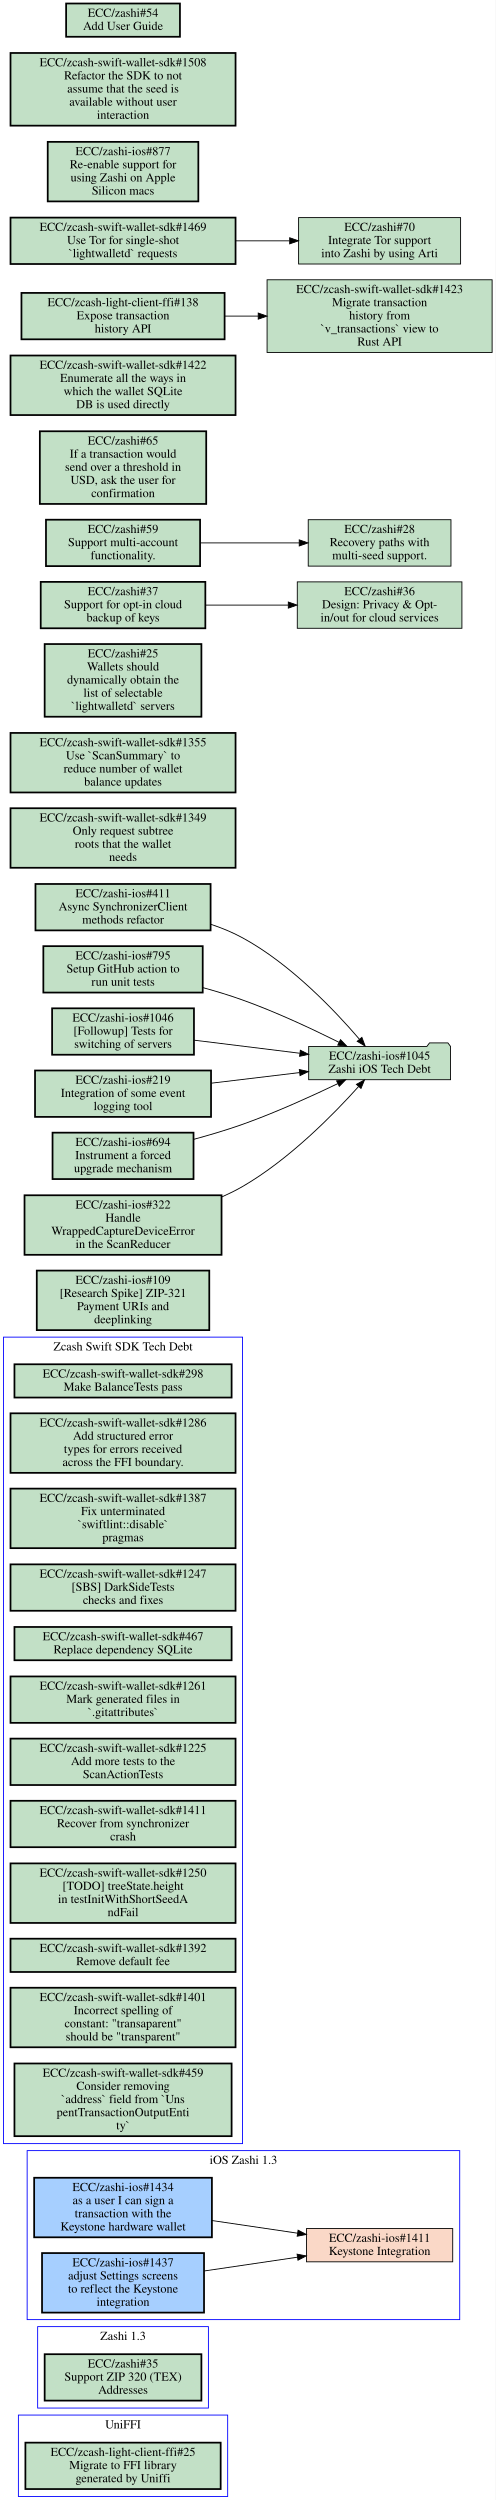
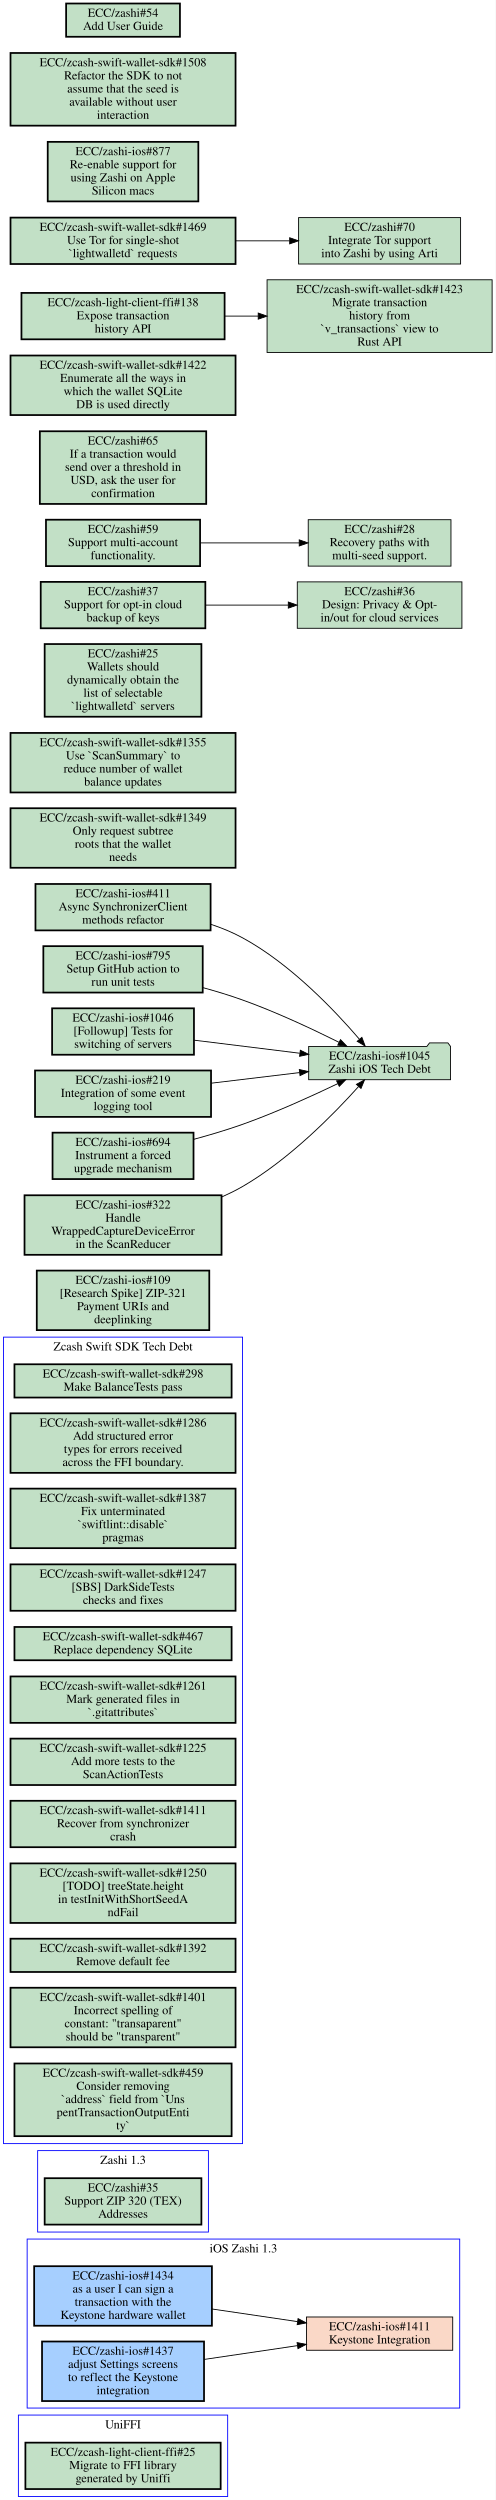
<svg xmlns="http://www.w3.org/2000/svg" xmlns:xlink="http://www.w3.org/1999/xlink" width="566pt" height="2855pt" viewBox="0.00 0.00 566.00 2855.00">
  <g id="graph0" class="graph" transform="scale(1 1) rotate(0) translate(4 2851)">
    <polygon fill="white" stroke="transparent" points="-4,4 -4,-2851 562,-2851 562,4 -4,4" />
    <g id="clust1" class="cluster">
+       <polygon fill="none" stroke="blue" points="39,-302 39,-395 234,-395 234,-302 39,-302" />
+       <text text-anchor="middle" x="136.5" y="-379.8" font-family="Times,serif" font-size="14.00">Zashi 1.3</text>
+     </g>
+     <g id="clust2" class="cluster">
      <polygon fill="none" stroke="blue" points="0,-403 0,-1324 273,-1324 273,-403 0,-403" />
      <text text-anchor="middle" x="136.5" y="-1308.8" font-family="Times,serif" font-size="14.00">Zcash Swift SDK Tech Debt</text>
    </g>
-     <g id="clust2" class="cluster">
-       <polygon fill="none" stroke="blue" points="39,-101 39,-194 234,-194 234,-101 39,-101" />
-       <text text-anchor="middle" x="136.5" y="-178.8" font-family="Times,serif" font-size="14.00">Zashi 1.3</text>
-     </g>
    <g id="clust3" class="cluster">
-       <polygon fill="none" stroke="blue" points="27,-202 27,-395 521,-395 521,-202 27,-202" />
-       <text text-anchor="middle" x="274" y="-379.8" font-family="Times,serif" font-size="14.00">iOS Zashi 1.3</text>
-     </g>
-     <g id="clust4" class="cluster">
      <polygon fill="none" stroke="blue" points="17,0 17,-93 256,-93 256,0 17,0" />
      <text text-anchor="middle" x="136.5" y="-77.8" font-family="Times,serif" font-size="14.00">UniFFI</text>
    </g>
+     <g id="clust4" class="cluster">
+       <polygon fill="none" stroke="blue" points="27,-101 27,-294 521,-294 521,-101 27,-101" />
+       <text text-anchor="middle" x="274" y="-278.8" font-family="Times,serif" font-size="14.00">iOS Zashi 1.3</text>
+     </g>
    <g id="node1" class="node open">
      <g id="a_node1">
+         <a xlink:href="https://github.com/Electric-Coin-Company/zashi/issues/35" xlink:title="ECC/zashi#35&#10;Support ZIP 320 (TEX)&#10;Addresses" target="_blank">
+           <polygon fill="#c2e0c6" stroke="black" stroke-width="2" points="226,-363.5 47,-363.5 47,-310.5 226,-310.5 226,-363.5" />
+           <text text-anchor="middle" x="136.5" y="-348.3" font-family="Times,serif" font-size="14.00">ECC/zashi#35</text>
+           <text text-anchor="middle" x="136.5" y="-333.3" font-family="Times,serif" font-size="14.00">Support ZIP 320 (TEX)</text>
+           <text text-anchor="middle" x="136.5" y="-318.3" font-family="Times,serif" font-size="14.00">Addresses</text>
+         </a>
+       </g>
+     </g>
+     <g id="node2" class="node open">
+       <g id="a_node2">
        <a xlink:href="https://github.com/Electric-Coin-Company/zcash-swift-wallet-sdk/issues/298" xlink:title="ECC/zcash-swift-wallet-sdk#298&#10;Make BalanceTests pass" target="_blank">
          <polygon fill="#c2e0c6" stroke="black" stroke-width="2" points="260.5,-1293 12.5,-1293 12.5,-1255 260.5,-1255 260.5,-1293" />
          <text text-anchor="middle" x="136.5" y="-1277.8" font-family="Times,serif" font-size="14.00">ECC/zcash-swift-wallet-sdk#298</text>
          <text text-anchor="middle" x="136.5" y="-1262.8" font-family="Times,serif" font-size="14.00">Make BalanceTests pass</text>
        </a>
      </g>
    </g>
-     <g id="node2" class="node open">
-       <g id="a_node2">
+     <g id="node3" class="node open">
+       <g id="a_node3">
        <a xlink:href="https://github.com/Electric-Coin-Company/zcash-swift-wallet-sdk/issues/1286" xlink:title="ECC/zcash-swift-wallet-sdk#1286&#10;Add structured error&#10;types for errors received&#10;across the FFI boundary." target="_blank">
          <polygon fill="#c2e0c6" stroke="black" stroke-width="2" points="265,-1237 8,-1237 8,-1169 265,-1169 265,-1237" />
          <text text-anchor="middle" x="136.5" y="-1221.8" font-family="Times,serif" font-size="14.00">ECC/zcash-swift-wallet-sdk#1286</text>
          <text text-anchor="middle" x="136.5" y="-1206.8" font-family="Times,serif" font-size="14.00">Add structured error</text>
          <text text-anchor="middle" x="136.5" y="-1191.8" font-family="Times,serif" font-size="14.00">types for errors received</text>
          <text text-anchor="middle" x="136.5" y="-1176.8" font-family="Times,serif" font-size="14.00">across the FFI boundary.</text>
        </a>
      </g>
    </g>
-     <g id="node3" class="node open">
-       <g id="a_node3">
+     <g id="node4" class="node open">
+       <g id="a_node4">
        <a xlink:href="https://github.com/Electric-Coin-Company/zcash-swift-wallet-sdk/issues/1387" xlink:title="ECC/zcash-swift-wallet-sdk#1387&#10;Fix unterminated&#10;`swiftlint::disable`&#10;pragmas" target="_blank">
          <polygon fill="#c2e0c6" stroke="black" stroke-width="2" points="265,-1151 8,-1151 8,-1083 265,-1083 265,-1151" />
          <text text-anchor="middle" x="136.5" y="-1135.8" font-family="Times,serif" font-size="14.00">ECC/zcash-swift-wallet-sdk#1387</text>
          <text text-anchor="middle" x="136.5" y="-1120.8" font-family="Times,serif" font-size="14.00">Fix unterminated</text>
          <text text-anchor="middle" x="136.5" y="-1105.8" font-family="Times,serif" font-size="14.00">`swiftlint::disable`</text>
          <text text-anchor="middle" x="136.5" y="-1090.8" font-family="Times,serif" font-size="14.00">pragmas</text>
        </a>
      </g>
    </g>
-     <g id="node4" class="node open">
-       <g id="a_node4">
+     <g id="node5" class="node open">
+       <g id="a_node5">
        <a xlink:href="https://github.com/Electric-Coin-Company/zcash-swift-wallet-sdk/issues/1247" xlink:title="ECC/zcash-swift-wallet-sdk#1247&#10;[SBS] DarkSideTests&#10;checks and fixes" target="_blank">
          <polygon fill="#c2e0c6" stroke="black" stroke-width="2" points="265,-1064.5 8,-1064.5 8,-1011.5 265,-1011.5 265,-1064.5" />
          <text text-anchor="middle" x="136.5" y="-1049.3" font-family="Times,serif" font-size="14.00">ECC/zcash-swift-wallet-sdk#1247</text>
          <text text-anchor="middle" x="136.5" y="-1034.3" font-family="Times,serif" font-size="14.00">[SBS] DarkSideTests</text>
          <text text-anchor="middle" x="136.5" y="-1019.3" font-family="Times,serif" font-size="14.00">checks and fixes</text>
        </a>
      </g>
    </g>
-     <g id="node5" class="node open">
-       <g id="a_node5">
+     <g id="node6" class="node open">
+       <g id="a_node6">
        <a xlink:href="https://github.com/Electric-Coin-Company/zcash-swift-wallet-sdk/issues/467" xlink:title="ECC/zcash-swift-wallet-sdk#467&#10;Replace dependency SQLite" target="_blank">
          <polygon fill="#c2e0c6" stroke="black" stroke-width="2" points="260.5,-993 12.5,-993 12.5,-955 260.5,-955 260.5,-993" />
          <text text-anchor="middle" x="136.5" y="-977.8" font-family="Times,serif" font-size="14.00">ECC/zcash-swift-wallet-sdk#467</text>
          <text text-anchor="middle" x="136.5" y="-962.8" font-family="Times,serif" font-size="14.00">Replace dependency SQLite</text>
        </a>
      </g>
    </g>
-     <g id="node6" class="node open">
-       <g id="a_node6">
+     <g id="node7" class="node open">
+       <g id="a_node7">
        <a xlink:href="https://github.com/Electric-Coin-Company/zcash-swift-wallet-sdk/issues/1261" xlink:title="ECC/zcash-swift-wallet-sdk#1261&#10;Mark generated files in&#10;`.gitattributes`" target="_blank">
          <polygon fill="#c2e0c6" stroke="black" stroke-width="2" points="265,-936.5 8,-936.5 8,-883.5 265,-883.5 265,-936.5" />
          <text text-anchor="middle" x="136.5" y="-921.3" font-family="Times,serif" font-size="14.00">ECC/zcash-swift-wallet-sdk#1261</text>
          <text text-anchor="middle" x="136.5" y="-906.3" font-family="Times,serif" font-size="14.00">Mark generated files in</text>
          <text text-anchor="middle" x="136.5" y="-891.3" font-family="Times,serif" font-size="14.00">`.gitattributes`</text>
        </a>
      </g>
    </g>
-     <g id="node7" class="node open">
-       <g id="a_node7">
+     <g id="node8" class="node open">
+       <g id="a_node8">
        <a xlink:href="https://github.com/Electric-Coin-Company/zcash-swift-wallet-sdk/issues/1225" xlink:title="ECC/zcash-swift-wallet-sdk#1225&#10;Add more tests to the&#10;ScanActionTests" target="_blank">
          <polygon fill="#c2e0c6" stroke="black" stroke-width="2" points="265,-865.5 8,-865.5 8,-812.5 265,-812.5 265,-865.5" />
          <text text-anchor="middle" x="136.5" y="-850.3" font-family="Times,serif" font-size="14.00">ECC/zcash-swift-wallet-sdk#1225</text>
          <text text-anchor="middle" x="136.5" y="-835.3" font-family="Times,serif" font-size="14.00">Add more tests to the</text>
          <text text-anchor="middle" x="136.5" y="-820.3" font-family="Times,serif" font-size="14.00">ScanActionTests</text>
        </a>
      </g>
    </g>
-     <g id="node8" class="node open">
-       <g id="a_node8">
+     <g id="node9" class="node open">
+       <g id="a_node9">
        <a xlink:href="https://github.com/Electric-Coin-Company/zcash-swift-wallet-sdk/issues/1411" xlink:title="ECC/zcash-swift-wallet-sdk#1411&#10;Recover from synchronizer&#10;crash" target="_blank">
          <polygon fill="#c2e0c6" stroke="black" stroke-width="2" points="265,-794.5 8,-794.5 8,-741.5 265,-741.5 265,-794.5" />
          <text text-anchor="middle" x="136.5" y="-779.3" font-family="Times,serif" font-size="14.00">ECC/zcash-swift-wallet-sdk#1411</text>
          <text text-anchor="middle" x="136.5" y="-764.3" font-family="Times,serif" font-size="14.00">Recover from synchronizer</text>
          <text text-anchor="middle" x="136.5" y="-749.3" font-family="Times,serif" font-size="14.00">crash</text>
        </a>
      </g>
    </g>
-     <g id="node9" class="node open">
-       <g id="a_node9">
+     <g id="node10" class="node open">
+       <g id="a_node10">
        <a xlink:href="https://github.com/Electric-Coin-Company/zcash-swift-wallet-sdk/issues/1250" xlink:title="ECC/zcash-swift-wallet-sdk#1250&#10;[TODO] treeState.height&#10;in testInitWithShortSeedA&#10;ndFail" target="_blank">
          <polygon fill="#c2e0c6" stroke="black" stroke-width="2" points="265,-723 8,-723 8,-655 265,-655 265,-723" />
          <text text-anchor="middle" x="136.5" y="-707.8" font-family="Times,serif" font-size="14.00">ECC/zcash-swift-wallet-sdk#1250</text>
          <text text-anchor="middle" x="136.5" y="-692.8" font-family="Times,serif" font-size="14.00">[TODO] treeState.height</text>
          <text text-anchor="middle" x="136.5" y="-677.8" font-family="Times,serif" font-size="14.00">in testInitWithShortSeedA</text>
          <text text-anchor="middle" x="136.5" y="-662.8" font-family="Times,serif" font-size="14.00">ndFail</text>
        </a>
      </g>
    </g>
-     <g id="node10" class="node open">
-       <g id="a_node10">
+     <g id="node11" class="node open">
+       <g id="a_node11">
        <a xlink:href="https://github.com/Electric-Coin-Company/zcash-swift-wallet-sdk/issues/1392" xlink:title="ECC/zcash-swift-wallet-sdk#1392&#10;Remove default fee" target="_blank">
          <polygon fill="#c2e0c6" stroke="black" stroke-width="2" points="265,-637 8,-637 8,-599 265,-599 265,-637" />
          <text text-anchor="middle" x="136.5" y="-621.8" font-family="Times,serif" font-size="14.00">ECC/zcash-swift-wallet-sdk#1392</text>
          <text text-anchor="middle" x="136.5" y="-606.8" font-family="Times,serif" font-size="14.00">Remove default fee</text>
        </a>
      </g>
    </g>
-     <g id="node11" class="node open">
-       <g id="a_node11">
+     <g id="node12" class="node open">
+       <g id="a_node12">
        <a xlink:href="https://github.com/Electric-Coin-Company/zcash-swift-wallet-sdk/issues/1401" xlink:title="ECC/zcash-swift-wallet-sdk#1401&#10;Incorrect spelling of&#10;constant: &quot;transaparent&quot;&#10;should be &quot;transparent&quot;" target="_blank">
          <polygon fill="#c2e0c6" stroke="black" stroke-width="2" points="265,-581 8,-581 8,-513 265,-513 265,-581" />
          <text text-anchor="middle" x="136.5" y="-565.8" font-family="Times,serif" font-size="14.00">ECC/zcash-swift-wallet-sdk#1401</text>
          <text text-anchor="middle" x="136.5" y="-550.8" font-family="Times,serif" font-size="14.00">Incorrect spelling of</text>
          <text text-anchor="middle" x="136.5" y="-535.8" font-family="Times,serif" font-size="14.00">constant: "transaparent"</text>
          <text text-anchor="middle" x="136.5" y="-520.8" font-family="Times,serif" font-size="14.00">should be "transparent"</text>
        </a>
      </g>
    </g>
-     <g id="node12" class="node open">
-       <g id="a_node12">
+     <g id="node13" class="node open">
+       <g id="a_node13">
        <a xlink:href="https://github.com/Electric-Coin-Company/zcash-swift-wallet-sdk/issues/459" xlink:title="ECC/zcash-swift-wallet-sdk#459&#10;Consider removing&#10;`address` field from `Uns&#10;pentTransactionOutputEnti&#10;ty`" target="_blank">
          <polygon fill="#c2e0c6" stroke="black" stroke-width="2" points="260.5,-494.5 12.5,-494.5 12.5,-411.5 260.5,-411.5 260.5,-494.5" />
          <text text-anchor="middle" x="136.5" y="-479.3" font-family="Times,serif" font-size="14.00">ECC/zcash-swift-wallet-sdk#459</text>
          <text text-anchor="middle" x="136.5" y="-464.3" font-family="Times,serif" font-size="14.00">Consider removing</text>
          <text text-anchor="middle" x="136.5" y="-449.3" font-family="Times,serif" font-size="14.00">`address` field from `Uns</text>
          <text text-anchor="middle" x="136.5" y="-434.3" font-family="Times,serif" font-size="14.00">pentTransactionOutputEnti</text>
          <text text-anchor="middle" x="136.5" y="-419.3" font-family="Times,serif" font-size="14.00">ty`</text>
        </a>
      </g>
    </g>
-     <g id="node13" class="node open">
-       <g id="a_node13">
-         <a xlink:href="https://github.com/Electric-Coin-Company/zashi/issues/35" xlink:title="ECC/zashi#35&#10;Support ZIP 320 (TEX)&#10;Addresses" target="_blank">
-           <polygon fill="#c2e0c6" stroke="black" stroke-width="2" points="226,-162.5 47,-162.5 47,-109.5 226,-109.5 226,-162.5" />
-           <text text-anchor="middle" x="136.5" y="-147.3" font-family="Times,serif" font-size="14.00">ECC/zashi#35</text>
-           <text text-anchor="middle" x="136.5" y="-132.3" font-family="Times,serif" font-size="14.00">Support ZIP 320 (TEX)</text>
-           <text text-anchor="middle" x="136.5" y="-117.3" font-family="Times,serif" font-size="14.00">Addresses</text>
-         </a>
-       </g>
-     </g>
-     <g id="node14" class="node closed">
+     <g id="node14" class="node open">
      <g id="a_node14">
-         <a xlink:href="https://github.com/Electric-Coin-Company/zashi-ios/issues/1411" xlink:title="ECC/zashi-ios#1411&#10;Keystone Integration" target="_blank">
-           <polygon fill="#fad8c7" stroke="black" points="513,-306 346,-306 346,-268 513,-268 513,-306" />
-           <text text-anchor="middle" x="429.5" y="-290.8" font-family="Times,serif" font-size="14.00">ECC/zashi-ios#1411</text>
-           <text text-anchor="middle" x="429.5" y="-275.8" font-family="Times,serif" font-size="14.00">Keystone Integration</text>
-         </a>
-       </g>
-     </g>
-     <g id="node15" class="node committed">
-       <g id="a_node15">
-         <a xlink:href="https://github.com/Electric-Coin-Company/zashi-ios/issues/1434" xlink:title="ECC/zashi-ios#1434&#10;as a user I can sign a&#10;transaction with the&#10;Keystone hardware wallet" target="_blank">
-           <polygon fill="#a6cfff" stroke="black" stroke-width="2" points="238,-364 35,-364 35,-296 238,-296 238,-364" />
-           <text text-anchor="middle" x="136.5" y="-348.8" font-family="Times,serif" font-size="14.00">ECC/zashi-ios#1434</text>
-           <text text-anchor="middle" x="136.5" y="-333.8" font-family="Times,serif" font-size="14.00">as a user I can sign a</text>
-           <text text-anchor="middle" x="136.5" y="-318.8" font-family="Times,serif" font-size="14.00">transaction with the</text>
-           <text text-anchor="middle" x="136.5" y="-303.8" font-family="Times,serif" font-size="14.00">Keystone hardware wallet</text>
-         </a>
-       </g>
-     </g>
-     <g id="edge1" class="edge">
-       <path fill="none" stroke="black" d="M238.05,-315.14C269.78,-310.45 304.66,-305.3 335.81,-300.7" />
-       <polygon fill="black" stroke="black" points="336.4,-304.15 345.78,-299.22 335.37,-297.23 336.4,-304.15" />
-     </g>
-     <g id="node16" class="node committed">
-       <g id="a_node16">
-         <a xlink:href="https://github.com/Electric-Coin-Company/zashi-ios/issues/1437" xlink:title="ECC/zashi-ios#1437&#10;adjust Settings screens&#10;to reflect the Keystone&#10;integration" target="_blank">
-           <polygon fill="#a6cfff" stroke="black" stroke-width="2" points="229,-278 44,-278 44,-210 229,-210 229,-278" />
-           <text text-anchor="middle" x="136.5" y="-262.8" font-family="Times,serif" font-size="14.00">ECC/zashi-ios#1437</text>
-           <text text-anchor="middle" x="136.5" y="-247.8" font-family="Times,serif" font-size="14.00">adjust Settings screens</text>
-           <text text-anchor="middle" x="136.5" y="-232.8" font-family="Times,serif" font-size="14.00">to reflect the Keystone</text>
-           <text text-anchor="middle" x="136.5" y="-217.8" font-family="Times,serif" font-size="14.00">integration</text>
-         </a>
-       </g>
-     </g>
-     <g id="edge2" class="edge">
-       <path fill="none" stroke="black" d="M229.17,-257.55C263.14,-262.57 301.66,-268.26 335.72,-273.29" />
-       <polygon fill="black" stroke="black" points="335.27,-276.76 345.67,-274.76 336.29,-269.84 335.27,-276.76" />
-     </g>
-     <g id="node17" class="node open">
-       <g id="a_node17">
        <a xlink:href="https://github.com/Electric-Coin-Company/zcash-light-client-ffi/issues/25" xlink:title="ECC/zcash-light-client-ffi#25&#10;Migrate to FFI library&#10;generated by Uniffi" target="_blank">
          <polygon fill="#c2e0c6" stroke="black" stroke-width="2" points="248,-61.5 25,-61.5 25,-8.5 248,-8.5 248,-61.5" />
          <text text-anchor="middle" x="136.5" y="-46.3" font-family="Times,serif" font-size="14.00">ECC/zcash-light-client-ffi#25</text>
          <text text-anchor="middle" x="136.5" y="-31.3" font-family="Times,serif" font-size="14.00">Migrate to FFI library</text>
          <text text-anchor="middle" x="136.5" y="-16.3" font-family="Times,serif" font-size="14.00">generated by Uniffi</text>
        </a>
      </g>
+     </g>
+     <g id="node15" class="node closed">
+       <g id="a_node15">
+         <a xlink:href="https://github.com/Electric-Coin-Company/zashi-ios/issues/1411" xlink:title="ECC/zashi-ios#1411&#10;Keystone Integration" target="_blank">
+           <polygon fill="#fad8c7" stroke="black" points="513,-205 346,-205 346,-167 513,-167 513,-205" />
+           <text text-anchor="middle" x="429.5" y="-189.8" font-family="Times,serif" font-size="14.00">ECC/zashi-ios#1411</text>
+           <text text-anchor="middle" x="429.5" y="-174.8" font-family="Times,serif" font-size="14.00">Keystone Integration</text>
+         </a>
+       </g>
+     </g>
+     <g id="node16" class="node committed">
+       <g id="a_node16">
+         <a xlink:href="https://github.com/Electric-Coin-Company/zashi-ios/issues/1434" xlink:title="ECC/zashi-ios#1434&#10;as a user I can sign a&#10;transaction with the&#10;Keystone hardware wallet" target="_blank">
+           <polygon fill="#a6cfff" stroke="black" stroke-width="2" points="238,-263 35,-263 35,-195 238,-195 238,-263" />
+           <text text-anchor="middle" x="136.5" y="-247.8" font-family="Times,serif" font-size="14.00">ECC/zashi-ios#1434</text>
+           <text text-anchor="middle" x="136.5" y="-232.8" font-family="Times,serif" font-size="14.00">as a user I can sign a</text>
+           <text text-anchor="middle" x="136.5" y="-217.8" font-family="Times,serif" font-size="14.00">transaction with the</text>
+           <text text-anchor="middle" x="136.5" y="-202.8" font-family="Times,serif" font-size="14.00">Keystone hardware wallet</text>
+         </a>
+       </g>
+     </g>
+     <g id="edge1" class="edge">
+       <path fill="none" stroke="black" d="M238.05,-214.14C269.78,-209.45 304.66,-204.3 335.81,-199.7" />
+       <polygon fill="black" stroke="black" points="336.4,-203.15 345.78,-198.22 335.37,-196.23 336.4,-203.15" />
+     </g>
+     <g id="node17" class="node committed">
+       <g id="a_node17">
+         <a xlink:href="https://github.com/Electric-Coin-Company/zashi-ios/issues/1437" xlink:title="ECC/zashi-ios#1437&#10;adjust Settings screens&#10;to reflect the Keystone&#10;integration" target="_blank">
+           <polygon fill="#a6cfff" stroke="black" stroke-width="2" points="229,-177 44,-177 44,-109 229,-109 229,-177" />
+           <text text-anchor="middle" x="136.5" y="-161.8" font-family="Times,serif" font-size="14.00">ECC/zashi-ios#1437</text>
+           <text text-anchor="middle" x="136.5" y="-146.8" font-family="Times,serif" font-size="14.00">adjust Settings screens</text>
+           <text text-anchor="middle" x="136.5" y="-131.8" font-family="Times,serif" font-size="14.00">to reflect the Keystone</text>
+           <text text-anchor="middle" x="136.5" y="-116.8" font-family="Times,serif" font-size="14.00">integration</text>
+         </a>
+       </g>
+     </g>
+     <g id="edge2" class="edge">
+       <path fill="none" stroke="black" d="M229.17,-156.55C263.14,-161.57 301.66,-167.26 335.72,-172.29" />
+       <polygon fill="black" stroke="black" points="335.27,-175.76 345.67,-173.76 336.29,-168.84 335.27,-175.76" />
    </g>
    <g id="node18" class="node open">
      <g id="a_node18">
        <a xlink:href="https://github.com/Electric-Coin-Company/zashi-ios/issues/109" xlink:title="ECC/zashi-ios#109&#10;[Research Spike] ZIP-321&#10;Payment URIs and&#10;deeplinking" target="_blank">
          <polygon fill="#c2e0c6" stroke="black" stroke-width="2" points="235,-1400 38,-1400 38,-1332 235,-1332 235,-1400" />
          <text text-anchor="middle" x="136.5" y="-1384.8" font-family="Times,serif" font-size="14.00">ECC/zashi-ios#109</text>
          <text text-anchor="middle" x="136.5" y="-1369.8" font-family="Times,serif" font-size="14.00">[Research Spike] ZIP-321</text>
          <text text-anchor="middle" x="136.5" y="-1354.8" font-family="Times,serif" font-size="14.00">Payment URIs and</text>
          <text text-anchor="middle" x="136.5" y="-1339.8" font-family="Times,serif" font-size="14.00">deeplinking</text>
        </a>
      </g>
    </g>
    <g id="node19" class="node open">
      <g id="a_node19">
        <a xlink:href="https://github.com/Electric-Coin-Company/zashi-ios/issues/411" xlink:title="ECC/zashi-ios#411&#10;Async SynchronizerClient&#10;methods refactor" target="_blank">
          <polygon fill="#c2e0c6" stroke="black" stroke-width="2" points="236.5,-1841.5 36.5,-1841.5 36.5,-1788.5 236.5,-1788.5 236.5,-1841.5" />
          <text text-anchor="middle" x="136.5" y="-1826.3" font-family="Times,serif" font-size="14.00">ECC/zashi-ios#411</text>
          <text text-anchor="middle" x="136.5" y="-1811.3" font-family="Times,serif" font-size="14.00">Async SynchronizerClient</text>
          <text text-anchor="middle" x="136.5" y="-1796.3" font-family="Times,serif" font-size="14.00">methods refactor</text>
        </a>
      </g>
    </g>
    <g id="node20" class="node open">
      <g id="a_node20">
        <a xlink:href="https://github.com/Electric-Coin-Company/zashi-ios/issues/1045" xlink:title="ECC/zashi-ios#1045&#10;Zashi iOS Tech Debt" target="_blank">
          <polygon fill="#c2e0c6" stroke="black" points="510.5,-1656 507.5,-1660 486.5,-1660 483.5,-1656 348.5,-1656 348.5,-1618 510.5,-1618 510.5,-1656" />
          <text text-anchor="middle" x="429.5" y="-1640.8" font-family="Times,serif" font-size="14.00">ECC/zashi-ios#1045</text>
          <text text-anchor="middle" x="429.5" y="-1625.8" font-family="Times,serif" font-size="14.00">Zashi iOS Tech Debt</text>
        </a>
      </g>
    </g>
    <g id="edge3" class="edge">
      <path fill="none" stroke="black" d="M236.64,-1795.5C249.25,-1791.3 261.69,-1786.2 273,-1780 327.95,-1750.1 378.7,-1696.6 406.46,-1664.2" />
      <polygon fill="black" stroke="black" points="409.26,-1666.31 413.01,-1656.4 403.9,-1661.81 409.26,-1666.31" />
    </g>
    <g id="node21" class="node open">
      <g id="a_node21">
        <a xlink:href="https://github.com/Electric-Coin-Company/zashi-ios/issues/795" xlink:title="ECC/zashi-ios#795&#10;Setup GitHub action to&#10;run unit tests" target="_blank">
          <polygon fill="#c2e0c6" stroke="black" stroke-width="2" points="227.5,-1770.5 45.5,-1770.5 45.5,-1717.5 227.5,-1717.5 227.5,-1770.5" />
          <text text-anchor="middle" x="136.5" y="-1755.3" font-family="Times,serif" font-size="14.00">ECC/zashi-ios#795</text>
          <text text-anchor="middle" x="136.5" y="-1740.3" font-family="Times,serif" font-size="14.00">Setup GitHub action to</text>
          <text text-anchor="middle" x="136.5" y="-1725.3" font-family="Times,serif" font-size="14.00">run unit tests</text>
        </a>
      </g>
    </g>
    <g id="edge4" class="edge">
      <path fill="none" stroke="black" d="M227.84,-1723.1C243.06,-1718.9 258.59,-1714.2 273,-1709 311.08,-1695.4 352.57,-1675.9 383.1,-1660.7" />
      <polygon fill="black" stroke="black" points="384.86,-1663.73 392.21,-1656.1 381.71,-1657.48 384.86,-1663.73" />
    </g>
    <g id="node22" class="node open">
      <g id="a_node22">
        <a xlink:href="https://github.com/Electric-Coin-Company/zcash-swift-wallet-sdk/issues/1349" xlink:title="ECC/zcash-swift-wallet-sdk#1349&#10;Only request subtree&#10;roots that the wallet&#10;needs" target="_blank">
          <polygon fill="#c2e0c6" stroke="black" stroke-width="2" points="265,-1928 8,-1928 8,-1860 265,-1860 265,-1928" />
          <text text-anchor="middle" x="136.5" y="-1912.8" font-family="Times,serif" font-size="14.00">ECC/zcash-swift-wallet-sdk#1349</text>
          <text text-anchor="middle" x="136.5" y="-1897.8" font-family="Times,serif" font-size="14.00">Only request subtree</text>
          <text text-anchor="middle" x="136.5" y="-1882.8" font-family="Times,serif" font-size="14.00">roots that the wallet</text>
          <text text-anchor="middle" x="136.5" y="-1867.8" font-family="Times,serif" font-size="14.00">needs</text>
        </a>
      </g>
    </g>
    <g id="node23" class="node open">
      <g id="a_node23">
        <a xlink:href="https://github.com/Electric-Coin-Company/zcash-swift-wallet-sdk/issues/1355" xlink:title="ECC/zcash-swift-wallet-sdk#1355&#10;Use `ScanSummary` to&#10;reduce number of wallet&#10;balance updates" target="_blank">
          <polygon fill="#c2e0c6" stroke="black" stroke-width="2" points="265,-2014 8,-2014 8,-1946 265,-1946 265,-2014" />
          <text text-anchor="middle" x="136.5" y="-1998.8" font-family="Times,serif" font-size="14.00">ECC/zcash-swift-wallet-sdk#1355</text>
          <text text-anchor="middle" x="136.5" y="-1983.8" font-family="Times,serif" font-size="14.00">Use `ScanSummary` to</text>
          <text text-anchor="middle" x="136.5" y="-1968.8" font-family="Times,serif" font-size="14.00">reduce number of wallet</text>
          <text text-anchor="middle" x="136.5" y="-1953.8" font-family="Times,serif" font-size="14.00">balance updates</text>
        </a>
      </g>
    </g>
    <g id="node24" class="node open">
      <g id="a_node24">
        <a xlink:href="https://github.com/Electric-Coin-Company/zashi-ios/issues/1046" xlink:title="ECC/zashi-ios#1046&#10;[Followup] Tests for&#10;switching of servers" target="_blank">
          <polygon fill="#c2e0c6" stroke="black" stroke-width="2" points="217.5,-1699.5 55.5,-1699.5 55.5,-1646.5 217.5,-1646.5 217.5,-1699.5" />
          <text text-anchor="middle" x="136.5" y="-1684.3" font-family="Times,serif" font-size="14.00">ECC/zashi-ios#1046</text>
          <text text-anchor="middle" x="136.5" y="-1669.3" font-family="Times,serif" font-size="14.00">[Followup] Tests for</text>
          <text text-anchor="middle" x="136.5" y="-1654.3" font-family="Times,serif" font-size="14.00">switching of servers</text>
        </a>
      </g>
    </g>
    <g id="edge5" class="edge">
      <path fill="none" stroke="black" d="M217.79,-1663.1C255.16,-1658.4 299.77,-1652.9 338.3,-1648.2" />
      <polygon fill="black" stroke="black" points="338.99,-1651.64 348.47,-1646.9 338.11,-1644.7 338.99,-1651.64" />
    </g>
    <g id="node25" class="node open">
      <g id="a_node25">
        <a xlink:href="https://github.com/Electric-Coin-Company/zashi/issues/25" xlink:title="ECC/zashi#25&#10;Wallets should&#10;dynamically obtain the&#10;list of selectable&#10;`lightwalletd` servers" target="_blank">
          <polygon fill="#c2e0c6" stroke="black" stroke-width="2" points="226,-2115.5 47,-2115.5 47,-2032.5 226,-2032.5 226,-2115.5" />
          <text text-anchor="middle" x="136.5" y="-2100.3" font-family="Times,serif" font-size="14.00">ECC/zashi#25</text>
          <text text-anchor="middle" x="136.5" y="-2085.3" font-family="Times,serif" font-size="14.00">Wallets should</text>
          <text text-anchor="middle" x="136.5" y="-2070.3" font-family="Times,serif" font-size="14.00">dynamically obtain the</text>
          <text text-anchor="middle" x="136.5" y="-2055.3" font-family="Times,serif" font-size="14.00">list of selectable</text>
          <text text-anchor="middle" x="136.5" y="-2040.3" font-family="Times,serif" font-size="14.00">`lightwalletd` servers</text>
        </a>
      </g>
    </g>
    <g id="node26" class="node open">
      <g id="a_node26">
        <a xlink:href="https://github.com/Electric-Coin-Company/zashi/issues/37" xlink:title="ECC/zashi#37&#10;Support for opt-in cloud&#10;backup of keys" target="_blank">
          <polygon fill="#c2e0c6" stroke="black" stroke-width="2" points="230.5,-2186.5 42.5,-2186.5 42.5,-2133.5 230.5,-2133.5 230.5,-2186.5" />
          <text text-anchor="middle" x="136.5" y="-2171.3" font-family="Times,serif" font-size="14.00">ECC/zashi#37</text>
          <text text-anchor="middle" x="136.5" y="-2156.3" font-family="Times,serif" font-size="14.00">Support for opt-in cloud</text>
          <text text-anchor="middle" x="136.5" y="-2141.3" font-family="Times,serif" font-size="14.00">backup of keys</text>
        </a>
      </g>
    </g>
    <g id="node27" class="node open">
      <g id="a_node27">
        <a xlink:href="https://github.com/Electric-Coin-Company/zashi/issues/36" xlink:title="ECC/zashi#36&#10;Design: Privacy &amp; Opt-&#10;in/out for cloud services" target="_blank">
          <polygon fill="#c2e0c6" stroke="black" points="523.5,-2186.5 335.5,-2186.5 335.5,-2133.5 523.5,-2133.5 523.5,-2186.5" />
          <text text-anchor="middle" x="429.5" y="-2171.3" font-family="Times,serif" font-size="14.00">ECC/zashi#36</text>
          <text text-anchor="middle" x="429.5" y="-2156.3" font-family="Times,serif" font-size="14.00">Design: Privacy &amp; Opt-</text>
          <text text-anchor="middle" x="429.5" y="-2141.3" font-family="Times,serif" font-size="14.00">in/out for cloud services</text>
        </a>
      </g>
    </g>
    <g id="edge6" class="edge">
      <path fill="none" stroke="black" d="M230.77,-2160C260.8,-2160 294.24,-2160 324.95,-2160" />
      <polygon fill="black" stroke="black" points="325.25,-2163.5 335.25,-2160 325.25,-2156.5 325.25,-2163.5" />
    </g>
    <g id="node28" class="node open">
      <g id="a_node28">
        <a xlink:href="https://github.com/Electric-Coin-Company/zashi-ios/issues/219" xlink:title="ECC/zashi-ios#219&#10;Integration of some event&#10;logging tool" target="_blank">
          <polygon fill="#c2e0c6" stroke="black" stroke-width="2" points="237,-1628.5 36,-1628.5 36,-1575.5 237,-1575.5 237,-1628.5" />
          <text text-anchor="middle" x="136.5" y="-1613.3" font-family="Times,serif" font-size="14.00">ECC/zashi-ios#219</text>
          <text text-anchor="middle" x="136.5" y="-1598.3" font-family="Times,serif" font-size="14.00">Integration of some event</text>
          <text text-anchor="middle" x="136.5" y="-1583.3" font-family="Times,serif" font-size="14.00">logging tool</text>
        </a>
      </g>
    </g>
    <g id="edge7" class="edge">
      <path fill="none" stroke="black" d="M237.24,-1614C269.9,-1617.9 305.99,-1622.3 337.93,-1626.1" />
      <polygon fill="black" stroke="black" points="337.81,-1629.61 348.15,-1627.3 338.63,-1622.66 337.81,-1629.61" />
    </g>
    <g id="node29" class="node open">
      <g id="a_node29">
        <a xlink:href="https://github.com/Electric-Coin-Company/zashi-ios/issues/694" xlink:title="ECC/zashi-ios#694&#10;Instrument a forced&#10;upgrade mechanism" target="_blank">
          <polygon fill="#c2e0c6" stroke="black" stroke-width="2" points="217,-1557.5 56,-1557.5 56,-1504.5 217,-1504.5 217,-1557.5" />
          <text text-anchor="middle" x="136.5" y="-1542.3" font-family="Times,serif" font-size="14.00">ECC/zashi-ios#694</text>
          <text text-anchor="middle" x="136.5" y="-1527.3" font-family="Times,serif" font-size="14.00">Instrument a forced</text>
          <text text-anchor="middle" x="136.5" y="-1512.3" font-family="Times,serif" font-size="14.00">upgrade mechanism</text>
        </a>
      </g>
    </g>
    <g id="edge8" class="edge">
      <path fill="none" stroke="black" d="M217.34,-1549.9C235.79,-1554.9 255.22,-1560.7 273,-1567 310.42,-1580.3 351.31,-1598.9 381.77,-1613.5" />
      <polygon fill="black" stroke="black" points="380.35,-1616.7 390.87,-1618 383.46,-1610.43 380.35,-1616.7" />
    </g>
    <g id="node30" class="node open">
      <g id="a_node30">
        <a xlink:href="https://github.com/Electric-Coin-Company/zashi-ios/issues/322" xlink:title="ECC/zashi-ios#322&#10;Handle&#10;WrappedCaptureDeviceError&#10;in the ScanReducer" target="_blank">
          <polygon fill="#c2e0c6" stroke="black" stroke-width="2" points="249,-1486 24,-1486 24,-1418 249,-1418 249,-1486" />
          <text text-anchor="middle" x="136.5" y="-1470.8" font-family="Times,serif" font-size="14.00">ECC/zashi-ios#322</text>
          <text text-anchor="middle" x="136.5" y="-1455.8" font-family="Times,serif" font-size="14.00">Handle</text>
          <text text-anchor="middle" x="136.5" y="-1440.8" font-family="Times,serif" font-size="14.00">WrappedCaptureDeviceError</text>
          <text text-anchor="middle" x="136.5" y="-1425.8" font-family="Times,serif" font-size="14.00">in the ScanReducer</text>
        </a>
      </g>
    </g>
    <g id="edge9" class="edge">
      <path fill="none" stroke="black" d="M249.35,-1484.1C257.54,-1487.7 265.51,-1491.7 273,-1496 326.48,-1527 377.36,-1578.8 405.6,-1610.3" />
      <polygon fill="black" stroke="black" points="403.02,-1612.67 412.29,-1617.8 408.25,-1608.01 403.02,-1612.67" />
    </g>
    <g id="node31" class="node open">
      <g id="a_node31">
        <a xlink:href="https://github.com/Electric-Coin-Company/zashi/issues/59" xlink:title="ECC/zashi#59&#10;Support multi-account&#10;functionality." target="_blank">
          <polygon fill="#c2e0c6" stroke="black" stroke-width="2" points="224.5,-2257.5 48.5,-2257.5 48.5,-2204.5 224.5,-2204.5 224.5,-2257.5" />
          <text text-anchor="middle" x="136.5" y="-2242.3" font-family="Times,serif" font-size="14.00">ECC/zashi#59</text>
          <text text-anchor="middle" x="136.5" y="-2227.3" font-family="Times,serif" font-size="14.00">Support multi-account</text>
          <text text-anchor="middle" x="136.5" y="-2212.3" font-family="Times,serif" font-size="14.00">functionality.</text>
        </a>
      </g>
    </g>
    <g id="node32" class="node open">
      <g id="a_node32">
        <a xlink:href="https://github.com/Electric-Coin-Company/zashi/issues/28" xlink:title="ECC/zashi#28&#10;Recovery paths with&#10;multi-seed support." target="_blank">
          <polygon fill="#c2e0c6" stroke="black" points="511,-2257.5 348,-2257.5 348,-2204.5 511,-2204.5 511,-2257.5" />
          <text text-anchor="middle" x="429.5" y="-2242.3" font-family="Times,serif" font-size="14.00">ECC/zashi#28</text>
          <text text-anchor="middle" x="429.5" y="-2227.3" font-family="Times,serif" font-size="14.00">Recovery paths with</text>
          <text text-anchor="middle" x="429.5" y="-2212.3" font-family="Times,serif" font-size="14.00">multi-seed support.</text>
        </a>
      </g>
    </g>
    <g id="edge10" class="edge">
      <path fill="none" stroke="black" d="M224.81,-2231C260.46,-2231 301.7,-2231 337.71,-2231" />
      <polygon fill="black" stroke="black" points="337.72,-2234.5 347.72,-2231 337.72,-2227.5 337.72,-2234.5" />
    </g>
    <g id="node33" class="node open">
      <g id="a_node33">
        <a xlink:href="https://github.com/Electric-Coin-Company/zashi/issues/65" xlink:title="ECC/zashi#65&#10;If a transaction would&#10;send over a threshold in&#10;USD, ask the user for&#10;confirmation" target="_blank">
          <polygon fill="#c2e0c6" stroke="black" stroke-width="2" points="231.5,-2358.5 41.5,-2358.5 41.5,-2275.5 231.5,-2275.5 231.5,-2358.5" />
          <text text-anchor="middle" x="136.5" y="-2343.3" font-family="Times,serif" font-size="14.00">ECC/zashi#65</text>
          <text text-anchor="middle" x="136.5" y="-2328.3" font-family="Times,serif" font-size="14.00">If a transaction would</text>
          <text text-anchor="middle" x="136.5" y="-2313.3" font-family="Times,serif" font-size="14.00">send over a threshold in</text>
          <text text-anchor="middle" x="136.5" y="-2298.3" font-family="Times,serif" font-size="14.00">USD, ask the user for</text>
          <text text-anchor="middle" x="136.5" y="-2283.3" font-family="Times,serif" font-size="14.00">confirmation</text>
        </a>
      </g>
    </g>
    <g id="node34" class="node open">
      <g id="a_node34">
        <a xlink:href="https://github.com/Electric-Coin-Company/zcash-swift-wallet-sdk/issues/1422" xlink:title="ECC/zcash-swift-wallet-sdk#1422&#10;Enumerate all the ways in&#10;which the wallet SQLite&#10;DB is used directly" target="_blank">
          <polygon fill="#c2e0c6" stroke="black" stroke-width="2" points="265,-2445 8,-2445 8,-2377 265,-2377 265,-2445" />
          <text text-anchor="middle" x="136.5" y="-2429.8" font-family="Times,serif" font-size="14.00">ECC/zcash-swift-wallet-sdk#1422</text>
          <text text-anchor="middle" x="136.5" y="-2414.8" font-family="Times,serif" font-size="14.00">Enumerate all the ways in</text>
          <text text-anchor="middle" x="136.5" y="-2399.8" font-family="Times,serif" font-size="14.00">which the wallet SQLite</text>
          <text text-anchor="middle" x="136.5" y="-2384.8" font-family="Times,serif" font-size="14.00">DB is used directly</text>
        </a>
      </g>
    </g>
    <g id="node35" class="node open">
      <g id="a_node35">
        <a xlink:href="https://github.com/Electric-Coin-Company/zcash-light-client-ffi/issues/138" xlink:title="ECC/zcash-light-client-ffi#138&#10;Expose transaction&#10;history API" target="_blank">
          <polygon fill="#c2e0c6" stroke="black" stroke-width="2" points="252.5,-2516.5 20.5,-2516.5 20.5,-2463.5 252.5,-2463.5 252.5,-2516.5" />
          <text text-anchor="middle" x="136.5" y="-2501.3" font-family="Times,serif" font-size="14.00">ECC/zcash-light-client-ffi#138</text>
          <text text-anchor="middle" x="136.5" y="-2486.3" font-family="Times,serif" font-size="14.00">Expose transaction</text>
          <text text-anchor="middle" x="136.5" y="-2471.3" font-family="Times,serif" font-size="14.00">history API</text>
        </a>
      </g>
    </g>
    <g id="node36" class="node open">
      <g id="a_node36">
        <a xlink:href="https://github.com/Electric-Coin-Company/zcash-swift-wallet-sdk/issues/1423" xlink:title="ECC/zcash-swift-wallet-sdk#1423&#10;Migrate transaction&#10;history from&#10;`v_transactions` view to&#10;Rust API" target="_blank">
          <polygon fill="#c2e0c6" stroke="black" points="558,-2531.5 301,-2531.5 301,-2448.5 558,-2448.5 558,-2531.5" />
          <text text-anchor="middle" x="429.5" y="-2516.3" font-family="Times,serif" font-size="14.00">ECC/zcash-swift-wallet-sdk#1423</text>
          <text text-anchor="middle" x="429.5" y="-2501.3" font-family="Times,serif" font-size="14.00">Migrate transaction</text>
          <text text-anchor="middle" x="429.5" y="-2486.3" font-family="Times,serif" font-size="14.00">history from</text>
          <text text-anchor="middle" x="429.5" y="-2471.3" font-family="Times,serif" font-size="14.00">`v_transactions` view to</text>
          <text text-anchor="middle" x="429.5" y="-2456.3" font-family="Times,serif" font-size="14.00">Rust API</text>
        </a>
      </g>
    </g>
    <g id="edge11" class="edge">
      <path fill="none" stroke="black" d="M252.51,-2490C265.05,-2490 277.9,-2490 290.67,-2490" />
      <polygon fill="black" stroke="black" points="290.89,-2493.5 300.89,-2490 290.89,-2486.5 290.89,-2493.5" />
    </g>
    <g id="node37" class="node open">
      <g id="a_node37">
        <a xlink:href="https://github.com/Electric-Coin-Company/zashi/issues/70" xlink:title="ECC/zashi#70&#10;Integrate Tor support&#10;into Zashi by using Arti" target="_blank">
          <polygon fill="#c2e0c6" stroke="black" points="522,-2602.5 337,-2602.5 337,-2549.5 522,-2549.5 522,-2602.5" />
          <text text-anchor="middle" x="429.5" y="-2587.3" font-family="Times,serif" font-size="14.00">ECC/zashi#70</text>
          <text text-anchor="middle" x="429.5" y="-2572.3" font-family="Times,serif" font-size="14.00">Integrate Tor support</text>
          <text text-anchor="middle" x="429.5" y="-2557.3" font-family="Times,serif" font-size="14.00">into Zashi by using Arti</text>
        </a>
      </g>
    </g>
    <g id="node38" class="node open">
      <g id="a_node38">
        <a xlink:href="https://github.com/Electric-Coin-Company/zcash-swift-wallet-sdk/issues/1469" xlink:title="ECC/zcash-swift-wallet-sdk#1469&#10;Use Tor for single-shot&#10;`lightwalletd` requests" target="_blank">
          <polygon fill="#c2e0c6" stroke="black" stroke-width="2" points="265,-2602.5 8,-2602.5 8,-2549.5 265,-2549.5 265,-2602.5" />
          <text text-anchor="middle" x="136.5" y="-2587.3" font-family="Times,serif" font-size="14.00">ECC/zcash-swift-wallet-sdk#1469</text>
          <text text-anchor="middle" x="136.5" y="-2572.3" font-family="Times,serif" font-size="14.00">Use Tor for single-shot</text>
          <text text-anchor="middle" x="136.5" y="-2557.3" font-family="Times,serif" font-size="14.00">`lightwalletd` requests</text>
        </a>
      </g>
    </g>
    <g id="edge12" class="edge">
      <path fill="none" stroke="black" d="M265.14,-2576C285.68,-2576 306.71,-2576 326.55,-2576" />
      <polygon fill="black" stroke="black" points="326.81,-2579.5 336.81,-2576 326.81,-2572.5 326.81,-2579.5" />
    </g>
    <g id="node39" class="node open">
      <g id="a_node39">
        <a xlink:href="https://github.com/Electric-Coin-Company/zashi-ios/issues/877" xlink:title="ECC/zashi-ios#877&#10;Re-enable support for&#10;using Zashi on Apple&#10;Silicon macs" target="_blank">
          <polygon fill="#c2e0c6" stroke="black" stroke-width="2" points="222.5,-2689 50.5,-2689 50.5,-2621 222.5,-2621 222.5,-2689" />
          <text text-anchor="middle" x="136.5" y="-2673.8" font-family="Times,serif" font-size="14.00">ECC/zashi-ios#877</text>
          <text text-anchor="middle" x="136.5" y="-2658.8" font-family="Times,serif" font-size="14.00">Re-enable support for</text>
          <text text-anchor="middle" x="136.5" y="-2643.8" font-family="Times,serif" font-size="14.00">using Zashi on Apple</text>
          <text text-anchor="middle" x="136.5" y="-2628.8" font-family="Times,serif" font-size="14.00">Silicon macs</text>
        </a>
      </g>
    </g>
    <g id="node40" class="node open">
      <g id="a_node40">
        <a xlink:href="https://github.com/Electric-Coin-Company/zcash-swift-wallet-sdk/issues/1508" xlink:title="ECC/zcash-swift-wallet-sdk#1508&#10;Refactor the SDK to not&#10;assume that the seed is&#10;available without user&#10;interaction" target="_blank">
          <polygon fill="#c2e0c6" stroke="black" stroke-width="2" points="265,-2790.5 8,-2790.5 8,-2707.5 265,-2707.5 265,-2790.5" />
          <text text-anchor="middle" x="136.5" y="-2775.3" font-family="Times,serif" font-size="14.00">ECC/zcash-swift-wallet-sdk#1508</text>
          <text text-anchor="middle" x="136.5" y="-2760.3" font-family="Times,serif" font-size="14.00">Refactor the SDK to not</text>
          <text text-anchor="middle" x="136.5" y="-2745.3" font-family="Times,serif" font-size="14.00">assume that the seed is</text>
          <text text-anchor="middle" x="136.5" y="-2730.3" font-family="Times,serif" font-size="14.00">available without user</text>
          <text text-anchor="middle" x="136.5" y="-2715.3" font-family="Times,serif" font-size="14.00">interaction</text>
        </a>
      </g>
    </g>
    <g id="node41" class="node open">
      <g id="a_node41">
        <a xlink:href="https://github.com/Electric-Coin-Company/zashi/issues/54" xlink:title="ECC/zashi#54&#10;Add User Guide" target="_blank">
          <polygon fill="#c2e0c6" stroke="black" stroke-width="2" points="201.5,-2847 71.5,-2847 71.5,-2809 201.5,-2809 201.5,-2847" />
          <text text-anchor="middle" x="136.5" y="-2831.8" font-family="Times,serif" font-size="14.00">ECC/zashi#54</text>
          <text text-anchor="middle" x="136.5" y="-2816.8" font-family="Times,serif" font-size="14.00">Add User Guide</text>
        </a>
      </g>
    </g>
  </g>
</svg>
